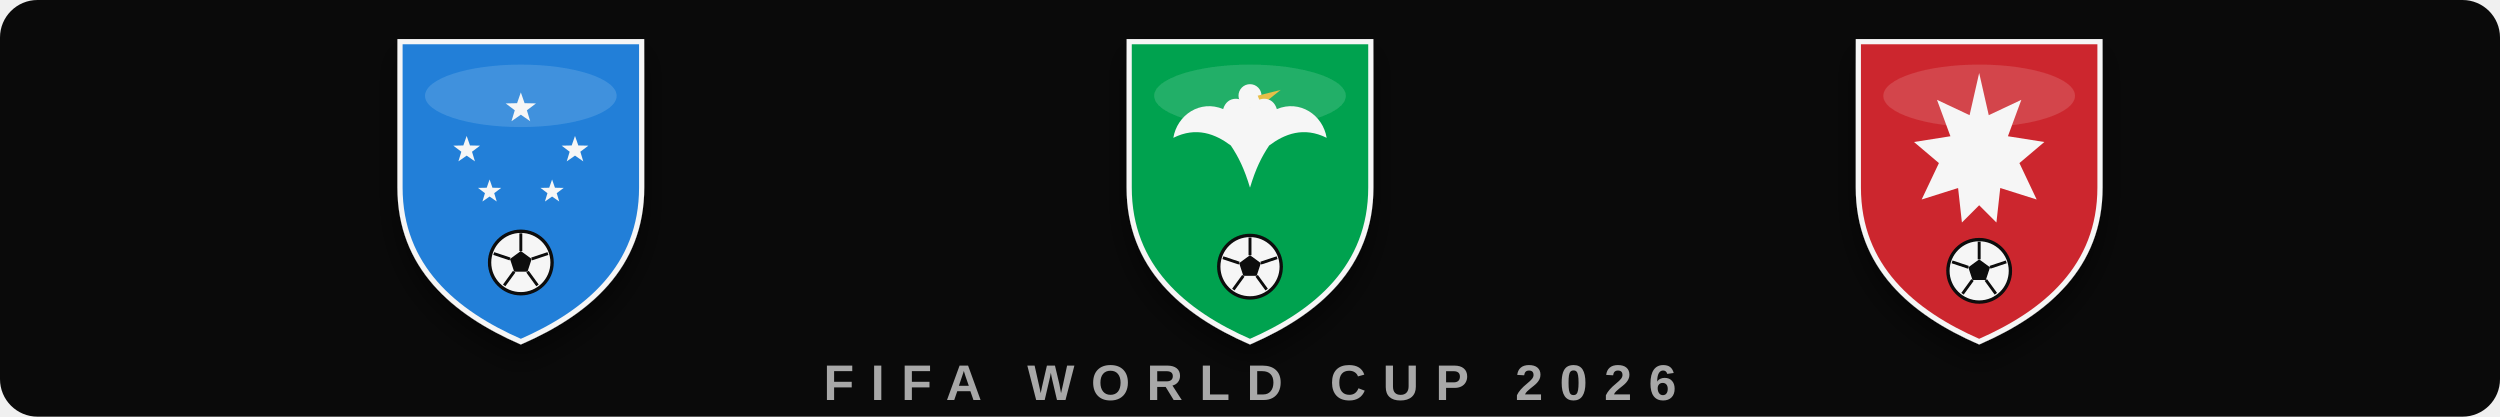
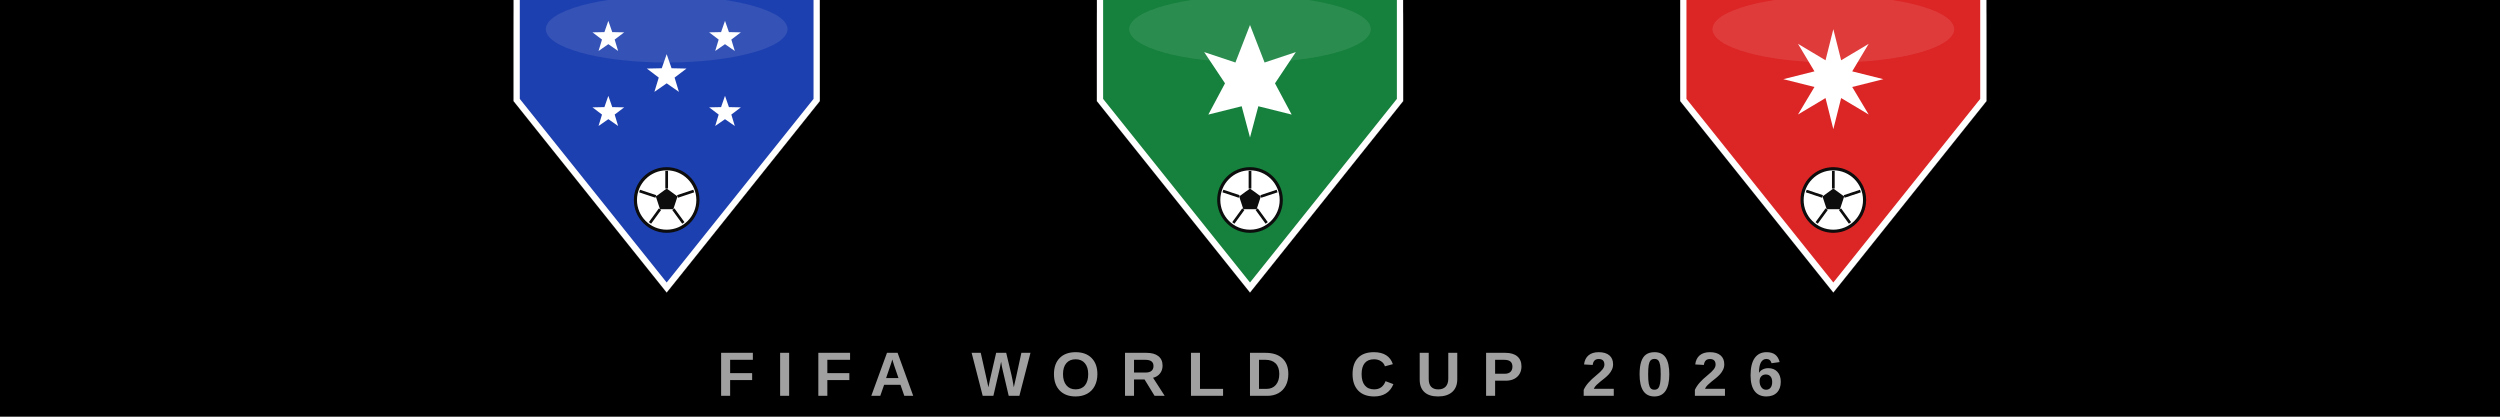
- <svg xmlns="http://www.w3.org/2000/svg" viewBox="0 0 1200 200" width="1200" height="200" fill="none" role="img" aria-label="Host nations of World Cup 2026: United States, Mexico, Canada">
+ <svg xmlns="http://www.w3.org/2000/svg" viewBox="0 0 1200 200" width="1200" height="200" fill="none" role="img" aria-label="World Cup 2026 host nations">
  <defs>
-     <clipPath id="panel2">
-       <rect width="1200" height="200" rx="18" />
-     </clipPath>
    <filter id="drop" x="-40%" y="-40%" width="180%" height="200%">
-       <feDropShadow dx="0" dy="7" stdDeviation="7" flood-color="#000000" flood-opacity="0.5" />
+       <feDropShadow dx="3" dy="6" stdDeviation="8" flood-color="#000000" flood-opacity="0.4" />
    </filter>
-     <path id="shield" d="M-58,-66 L58,-66 L58,4 C58,42 32,64 0,78 C-32,64 -58,42 -58,4 Z" />
-     <path id="star" d="M0,-9 2.12,-2.91 8.56,-2.78 3.42,1.11 5.29,7.28 0,3.6 -5.29,7.28 -3.42,1.11 -8.56,-2.78 -2.12,-2.91 Z" />
+     <path id="shield" d="M-72,-72 L72,-72 L72,-18 L0,72 L-72,-18 Z" />
+     <path id="st" d="M0,-10 2.35,-3.24 9.51,-3.09 3.8,1.24 5.88,8.09 0,4 -5.88,8.09 -3.8,1.24 -9.51,-3.09 -2.35,-3.24 Z" />
    <g id="ball">
-       <circle r="15" fill="#f6f6f6" stroke="#0a0a0a" stroke-width="1.6" />
+       <circle r="15" fill="#ffffff" stroke="#0a0a0a" stroke-width="1.5" />
      <polygon points="0,-5.5 5.2,-1.7 3.2,4.4 -3.2,4.4 -5.2,-1.7" fill="#0a0a0a" />
-       <g stroke="#0a0a0a" stroke-width="1.4">
+       <g stroke="#0a0a0a" stroke-width="1.3">
        <line x1="0" y1="-5.5" x2="0" y2="-14" />
        <line x1="5.2" y1="-1.7" x2="13" y2="-4.3" />
        <line x1="3.2" y1="4.4" x2="8" y2="11" />
        <line x1="-3.2" y1="4.4" x2="-8" y2="11" />
        <line x1="-5.2" y1="-1.7" x2="-13" y2="-4.3" />
      </g>
    </g>
  </defs>
-   <g clip-path="url(#panel2)">
-     <rect width="1200" height="200" fill="#0a0a0a" />
-     <g transform="translate(250 86)" filter="url(#drop)">
-       <g>
-         <use href="#shield" fill="#217fd8" stroke="#f6f6f6" stroke-width="2.5" />
-         <ellipse cx="0" cy="-40" rx="46" ry="15" fill="#ffffff" opacity="0.14" />
-         <g fill="#f6f6f6">
-           <use href="#star" transform="translate(0 -34) scale(0.85)" />
-           <use href="#star" transform="translate(-26 -14) scale(0.75)" />
-           <use href="#star" transform="translate(26 -14) scale(0.75)" />
-           <use href="#star" transform="translate(-15 6) scale(0.65)" />
-           <use href="#star" transform="translate(15 6) scale(0.65)" />
-         </g>
-         <use href="#ball" transform="translate(0 40)" />
-         <animateTransform attributeName="transform" type="rotate" values="-5;5;-5" dur="3.4s" begin="0s" calcMode="spline" keyTimes="0;0.5;1" keySplines="0.4 0 0.2 1;0.4 0 0.2 1" repeatCount="indefinite" />
+   <rect width="1200" height="200" fill="#000000" />
+   <g transform="translate(320 66)" filter="url(#drop)">
+     <g>
+       <use href="#shield" fill="#1e40af" stroke="#ffffff" stroke-width="3" />
+       <ellipse cx="0" cy="-52" rx="58" ry="16" fill="#ffffff" opacity="0.1" />
+       <g fill="#ffffff">
+         <use href="#st" transform="translate(0 -30)" />
+         <use href="#st" transform="translate(-28 -48) scale(0.8)" />
+         <use href="#st" transform="translate(28 -48) scale(0.8)" />
+         <use href="#st" transform="translate(-28 -12) scale(0.8)" />
+         <use href="#st" transform="translate(28 -12) scale(0.8)" />
      </g>
+       <use href="#ball" transform="translate(0 30)" />
+       <animateTransform attributeName="transform" type="rotate" values="-4;4;-4" dur="3.5s" begin="0s" calcMode="spline" keyTimes="0;0.5;1" keySplines="0.42 0 0.58 1;0.42 0 0.58 1" repeatCount="indefinite" />
    </g>
-     <g transform="translate(600 86)" filter="url(#drop)">
-       <g>
-         <use href="#shield" fill="#00a24f" stroke="#f6f6f6" stroke-width="2.5" />
-         <ellipse cx="0" cy="-40" rx="46" ry="15" fill="#ffffff" opacity="0.14" />
-         <g fill="#f6f6f6" transform="translate(0 -18) scale(0.92)">
-           <circle cx="0" cy="-24" r="6" />
-           <polygon points="4,-24 16,-27 6,-19" fill="#e7bf4a" />
-           <path d="M0,-18 C-4,-24 -12,-24 -14,-17 C-26,-22 -38,-14 -40,-2 C-28,-8 -18,-4 -10,2 C-6,8 -3,14 0,24 C3,14 6,8 10,2 C18,-4 28,-8 40,-2 C38,-14 26,-22 14,-17 C12,-24 4,-24 0,-18 Z" />
-         </g>
-         <use href="#ball" transform="translate(0 42)" />
-         <animateTransform attributeName="transform" type="rotate" values="-5;5;-5" dur="3.4s" begin="0.55s" calcMode="spline" keyTimes="0;0.5;1" keySplines="0.4 0 0.2 1;0.4 0 0.2 1" repeatCount="indefinite" />
-       </g>
+   </g>
+   <g transform="translate(600 66)" filter="url(#drop)">
+     <g>
+       <use href="#shield" fill="#15803d" stroke="#ffffff" stroke-width="3" />
+       <ellipse cx="0" cy="-52" rx="58" ry="16" fill="#ffffff" opacity="0.1" />
+       <path fill="#ffffff" transform="translate(0 -28)" d="M0,-26 L7,-8 L22,-13 L12,2 L20,17 L4,13 L0,28 L-4,13 L-20,17 L-12,2 L-22,-13 L-7,-8 Z" />
+       <use href="#ball" transform="translate(0 30)" />
+       <animateTransform attributeName="transform" type="rotate" values="-4;4;-4" dur="3.5s" begin="0.8s" calcMode="spline" keyTimes="0;0.5;1" keySplines="0.42 0 0.58 1;0.42 0 0.58 1" repeatCount="indefinite" />
    </g>
-     <g transform="translate(950 86)" filter="url(#drop)">
-       <g>
-         <use href="#shield" fill="#cc272e" stroke="#f6f6f6" stroke-width="2.5" />
-         <ellipse cx="0" cy="-40" rx="46" ry="15" fill="#ffffff" opacity="0.14" />
-         <path fill="#f6f6f6" transform="translate(0 -16) scale(0.92)" d="M0,-38 L5,-16 L22,-24 L15,-5 L34,-2 L21,9 L30,28 L11,22 L9,40 L0,31 L-9,40 L-11,22 L-30,28 L-21,9 L-34,-2 L-15,-5 L-22,-24 L-5,-16 Z" />
-         <use href="#ball" transform="translate(0 44)" />
-         <animateTransform attributeName="transform" type="rotate" values="-5;5;-5" dur="3.4s" begin="1.1s" calcMode="spline" keyTimes="0;0.5;1" keySplines="0.4 0 0.2 1;0.4 0 0.2 1" repeatCount="indefinite" />
-       </g>
+   </g>
+   <g transform="translate(880 66)" filter="url(#drop)">
+     <g>
+       <use href="#shield" fill="#dc2626" stroke="#ffffff" stroke-width="3" />
+       <ellipse cx="0" cy="-52" rx="58" ry="16" fill="#ffffff" opacity="0.1" />
+       <path fill="#ffffff" transform="translate(0 -28)" d="M0,-24 3.75,-9.06 16.97,-16.97 9.06,-3.75 24,0 9.06,3.75 16.97,16.97 3.75,9.06 0,24 -3.75,9.06 -16.97,16.97 -9.06,3.75 -24,0 -9.06,-3.75 -16.97,-16.97 -3.75,-9.06 Z" />
+       <use href="#ball" transform="translate(0 30)" />
+       <animateTransform attributeName="transform" type="rotate" values="-4;4;-4" dur="3.5s" begin="1.6s" calcMode="spline" keyTimes="0;0.5;1" keySplines="0.42 0 0.58 1;0.42 0 0.58 1" repeatCount="indefinite" />
    </g>
-     <text x="600" y="192" font-family="'Barlow Condensed','Arial Narrow',Arial,sans-serif" font-weight="700" font-size="24" letter-spacing="8" text-anchor="middle" fill="#a8a8a8">FIFA WORLD CUP 2026</text>
  </g>
+   <text x="600" y="190" font-family="'Barlow Condensed','Arial Narrow',Arial,sans-serif" font-weight="800" font-size="30" letter-spacing="10" text-anchor="middle" fill="#a0a0a0">FIFA WORLD CUP 2026</text>
</svg>
